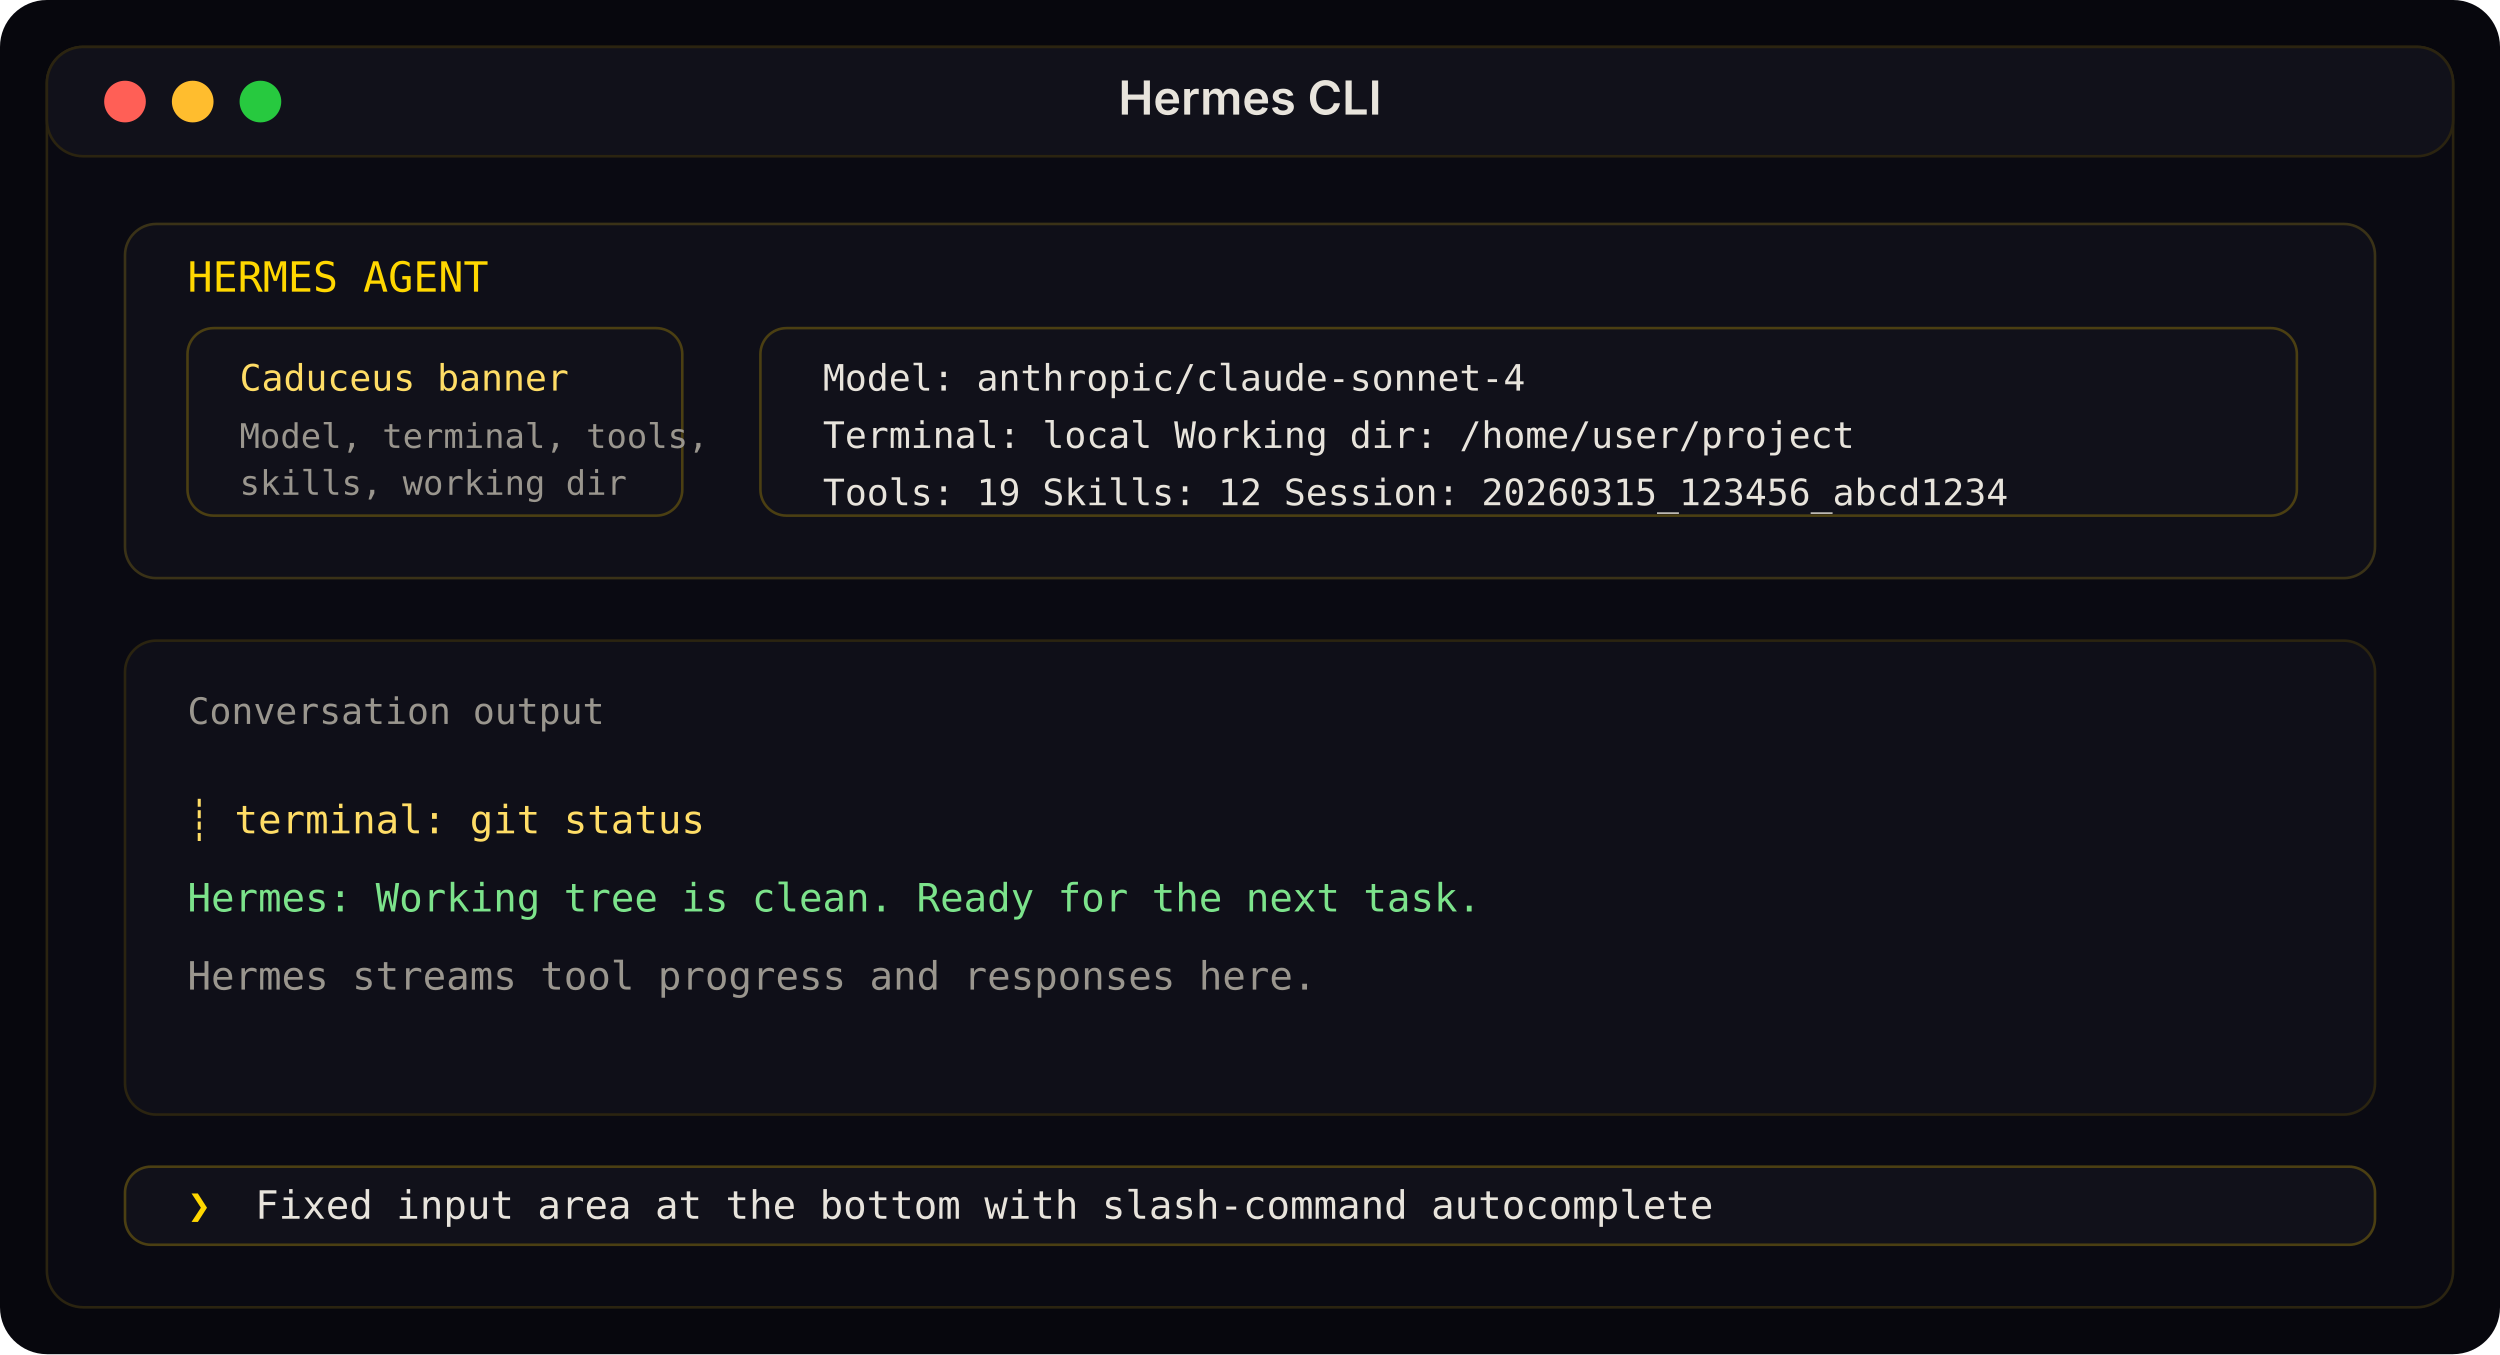
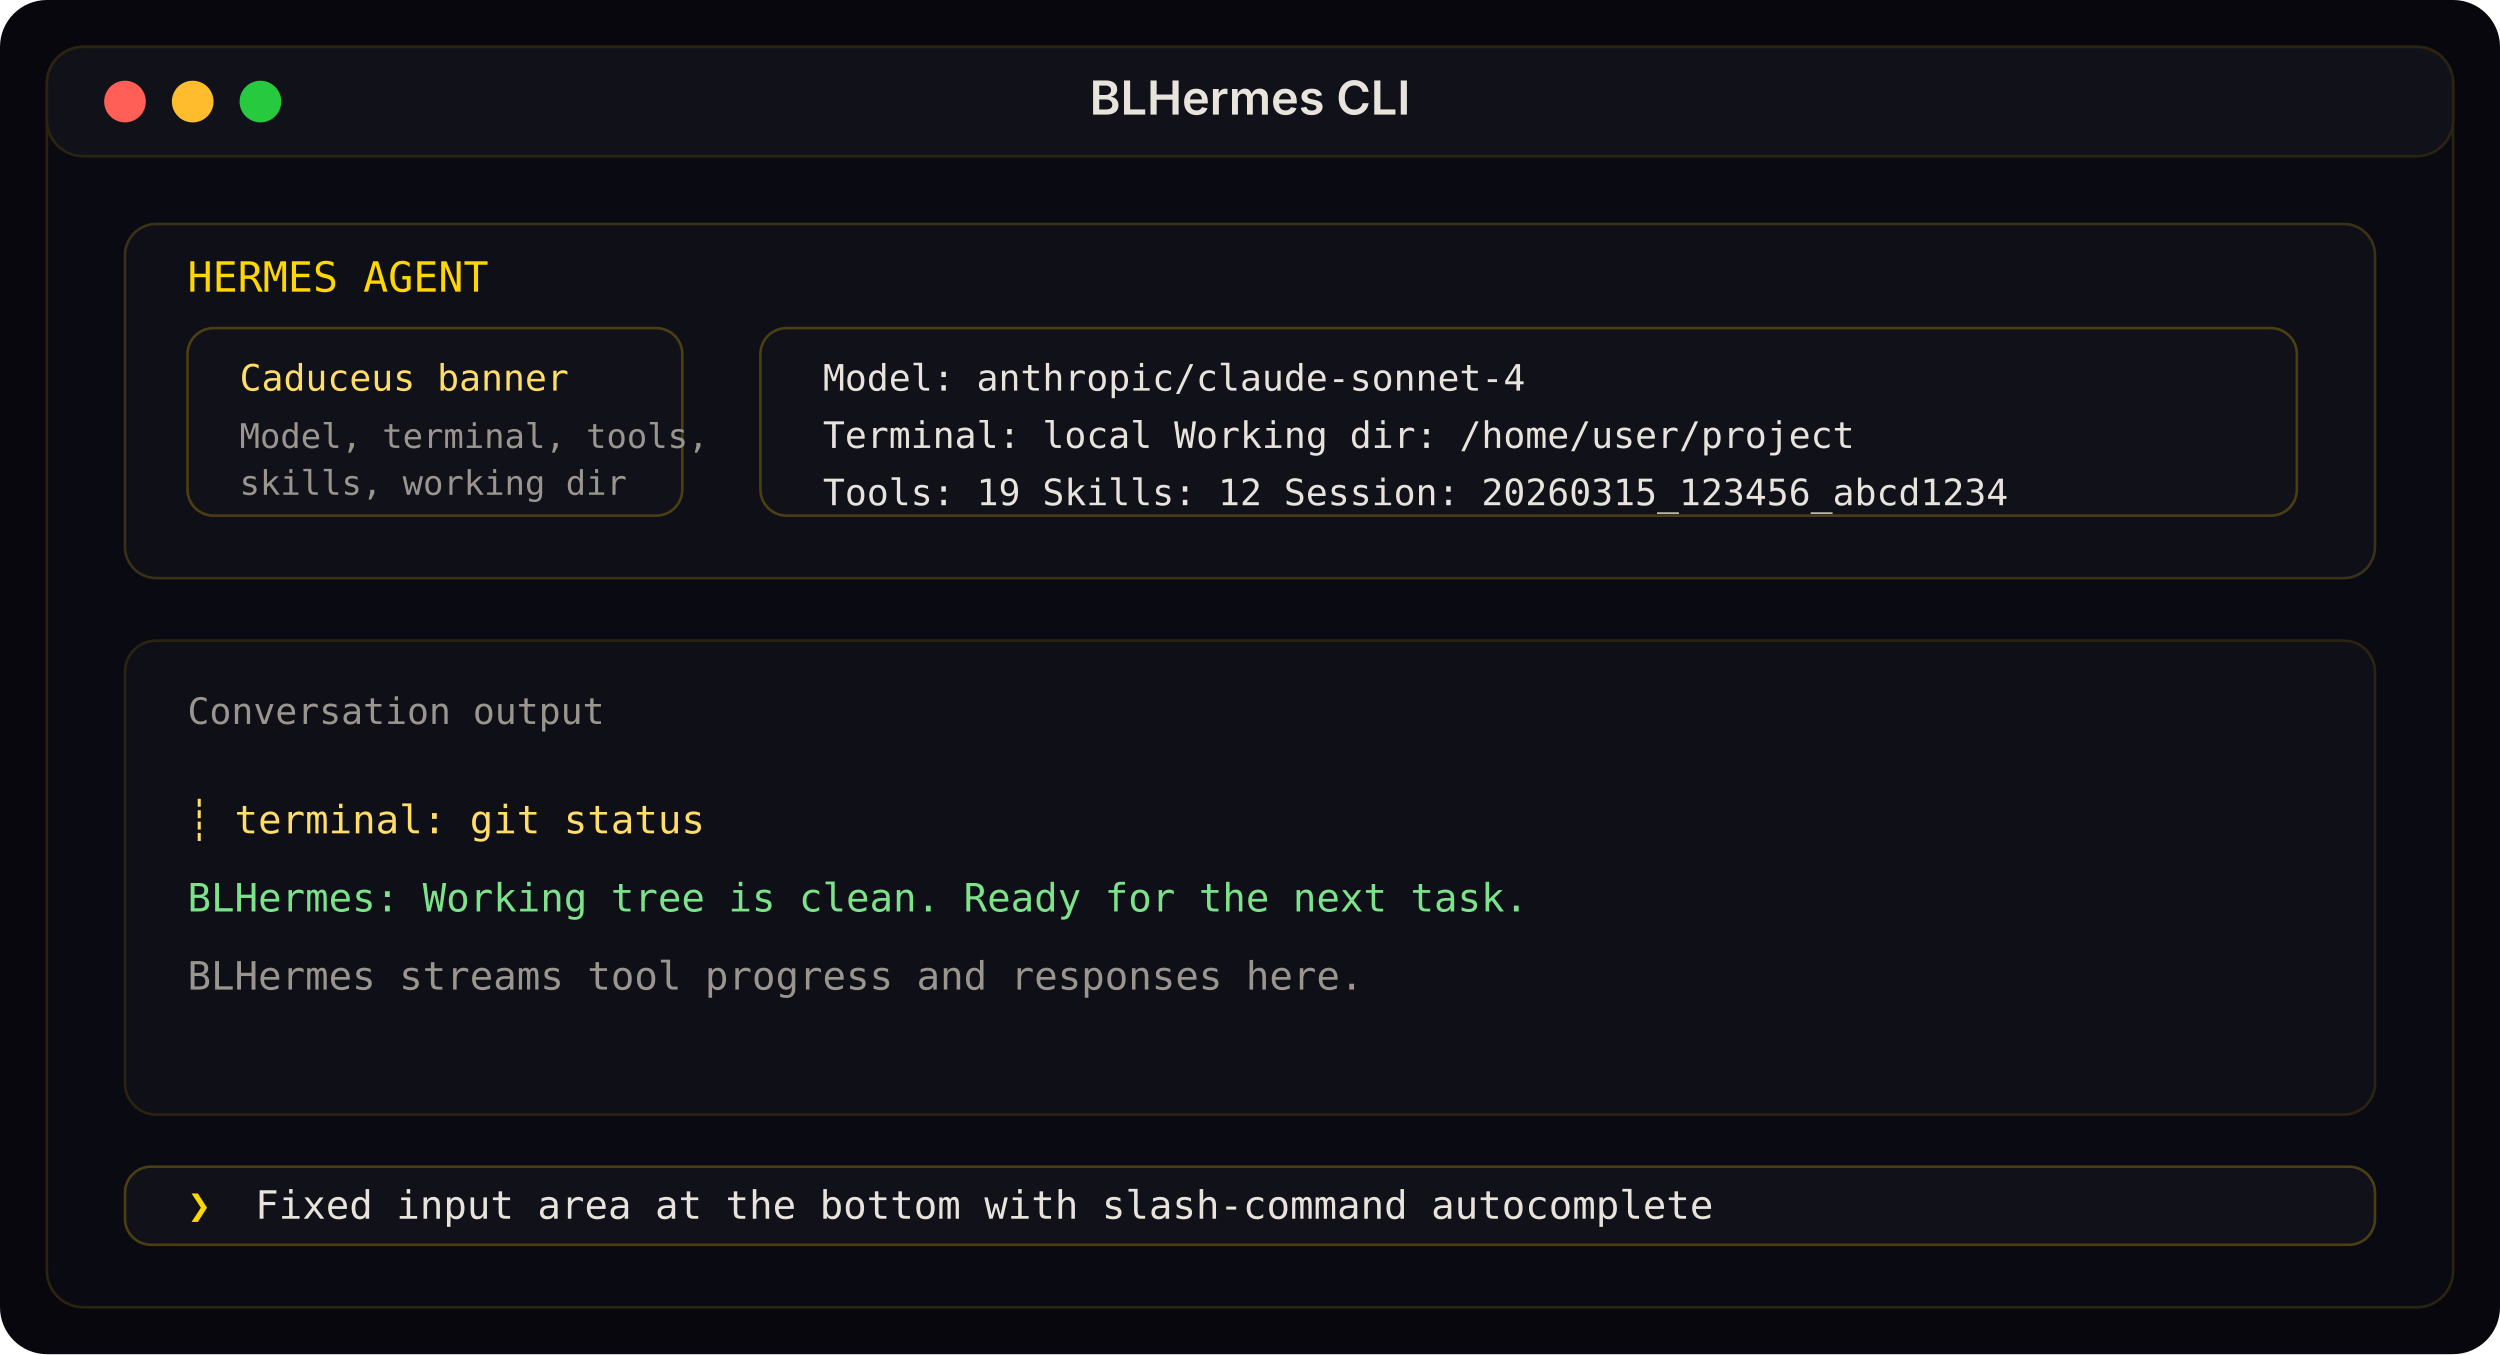
<svg xmlns="http://www.w3.org/2000/svg" width="960" height="520" viewBox="0 0 960 520" role="img" aria-labelledby="title desc">
  <rect width="960" height="520" rx="18" fill="#07070d" />
  <rect x="18" y="18" width="924" height="484" rx="14" fill="#0a0a12" stroke="#2b2410" />
  <rect x="18" y="18" width="924" height="42" rx="14" fill="#11111a" stroke="#2b2410" />
  <circle cx="48" cy="39" r="8" fill="#ff5f56" />
  <circle cx="74" cy="39" r="8" fill="#ffbd2e" />
  <circle cx="100" cy="39" r="8" fill="#27c93f" />
-   <text x="480" y="44" text-anchor="middle" fill="#e8e4dc" font-family="Inter, sans-serif" font-size="18" font-weight="600">Hermes CLI</text>
+   <text x="480" y="44" text-anchor="middle" fill="#e8e4dc" font-family="Inter, sans-serif" font-size="18" font-weight="600">BLHermes CLI</text>
  <rect x="48" y="86" width="864" height="136" rx="12" fill="#0f0f18" stroke="#3a3217" />
  <text x="72" y="112" fill="#ffd700" font-family="JetBrains Mono, monospace" font-size="16">HERMES AGENT</text>
  <rect x="72" y="126" width="190" height="72" rx="10" fill="#11111a" stroke="#4b3f12" />
  <text x="92" y="150" fill="#ffdd66" font-family="JetBrains Mono, monospace" font-size="14">Caduceus banner</text>
  <text x="92" y="172" fill="#9a968e" font-family="JetBrains Mono, monospace" font-size="13">Model, terminal, tools,</text>
  <text x="92" y="190" fill="#9a968e" font-family="JetBrains Mono, monospace" font-size="13">skills, working dir</text>
  <rect x="292" y="126" width="590" height="72" rx="10" fill="#11111a" stroke="#4b3f12" />
  <text x="316" y="150" fill="#e8e4dc" font-family="JetBrains Mono, monospace" font-size="14">Model: anthropic/claude-sonnet-4</text>
  <text x="316" y="172" fill="#e8e4dc" font-family="JetBrains Mono, monospace" font-size="14">Terminal: local   Working dir: /home/user/project</text>
  <text x="316" y="194" fill="#e8e4dc" font-family="JetBrains Mono, monospace" font-size="14">Tools: 19   Skills: 12   Session: 20260315_123456_abcd1234</text>
  <rect x="48" y="246" width="864" height="182" rx="12" fill="#0f0f18" stroke="#2b2410" />
  <text x="72" y="278" fill="#9a968e" font-family="JetBrains Mono, monospace" font-size="14">Conversation output</text>
  <text x="72" y="320" fill="#ffdd66" font-family="JetBrains Mono, monospace" font-size="15">┊ terminal: git status</text>
-   <text x="72" y="350" fill="#7ce38b" font-family="JetBrains Mono, monospace" font-size="15">Hermes: Working tree is clean. Ready for the next task.</text>
-   <text x="72" y="380" fill="#9a968e" font-family="JetBrains Mono, monospace" font-size="15">Hermes streams tool progress and responses here.</text>
+   <text x="72" y="350" fill="#7ce38b" font-family="JetBrains Mono, monospace" font-size="15">BLHermes: Working tree is clean. Ready for the next task.</text>
+   <text x="72" y="380" fill="#9a968e" font-family="JetBrains Mono, monospace" font-size="15">BLHermes streams tool progress and responses here.</text>
  <rect x="48" y="448" width="864" height="30" rx="10" fill="#11111a" stroke="#4b3f12" />
  <text x="72" y="468" fill="#ffd700" font-family="JetBrains Mono, monospace" font-size="15">❯</text>
  <text x="98" y="468" fill="#e8e4dc" font-family="JetBrains Mono, monospace" font-size="15">Fixed input area at the bottom with slash-command autocomplete</text>
</svg>
